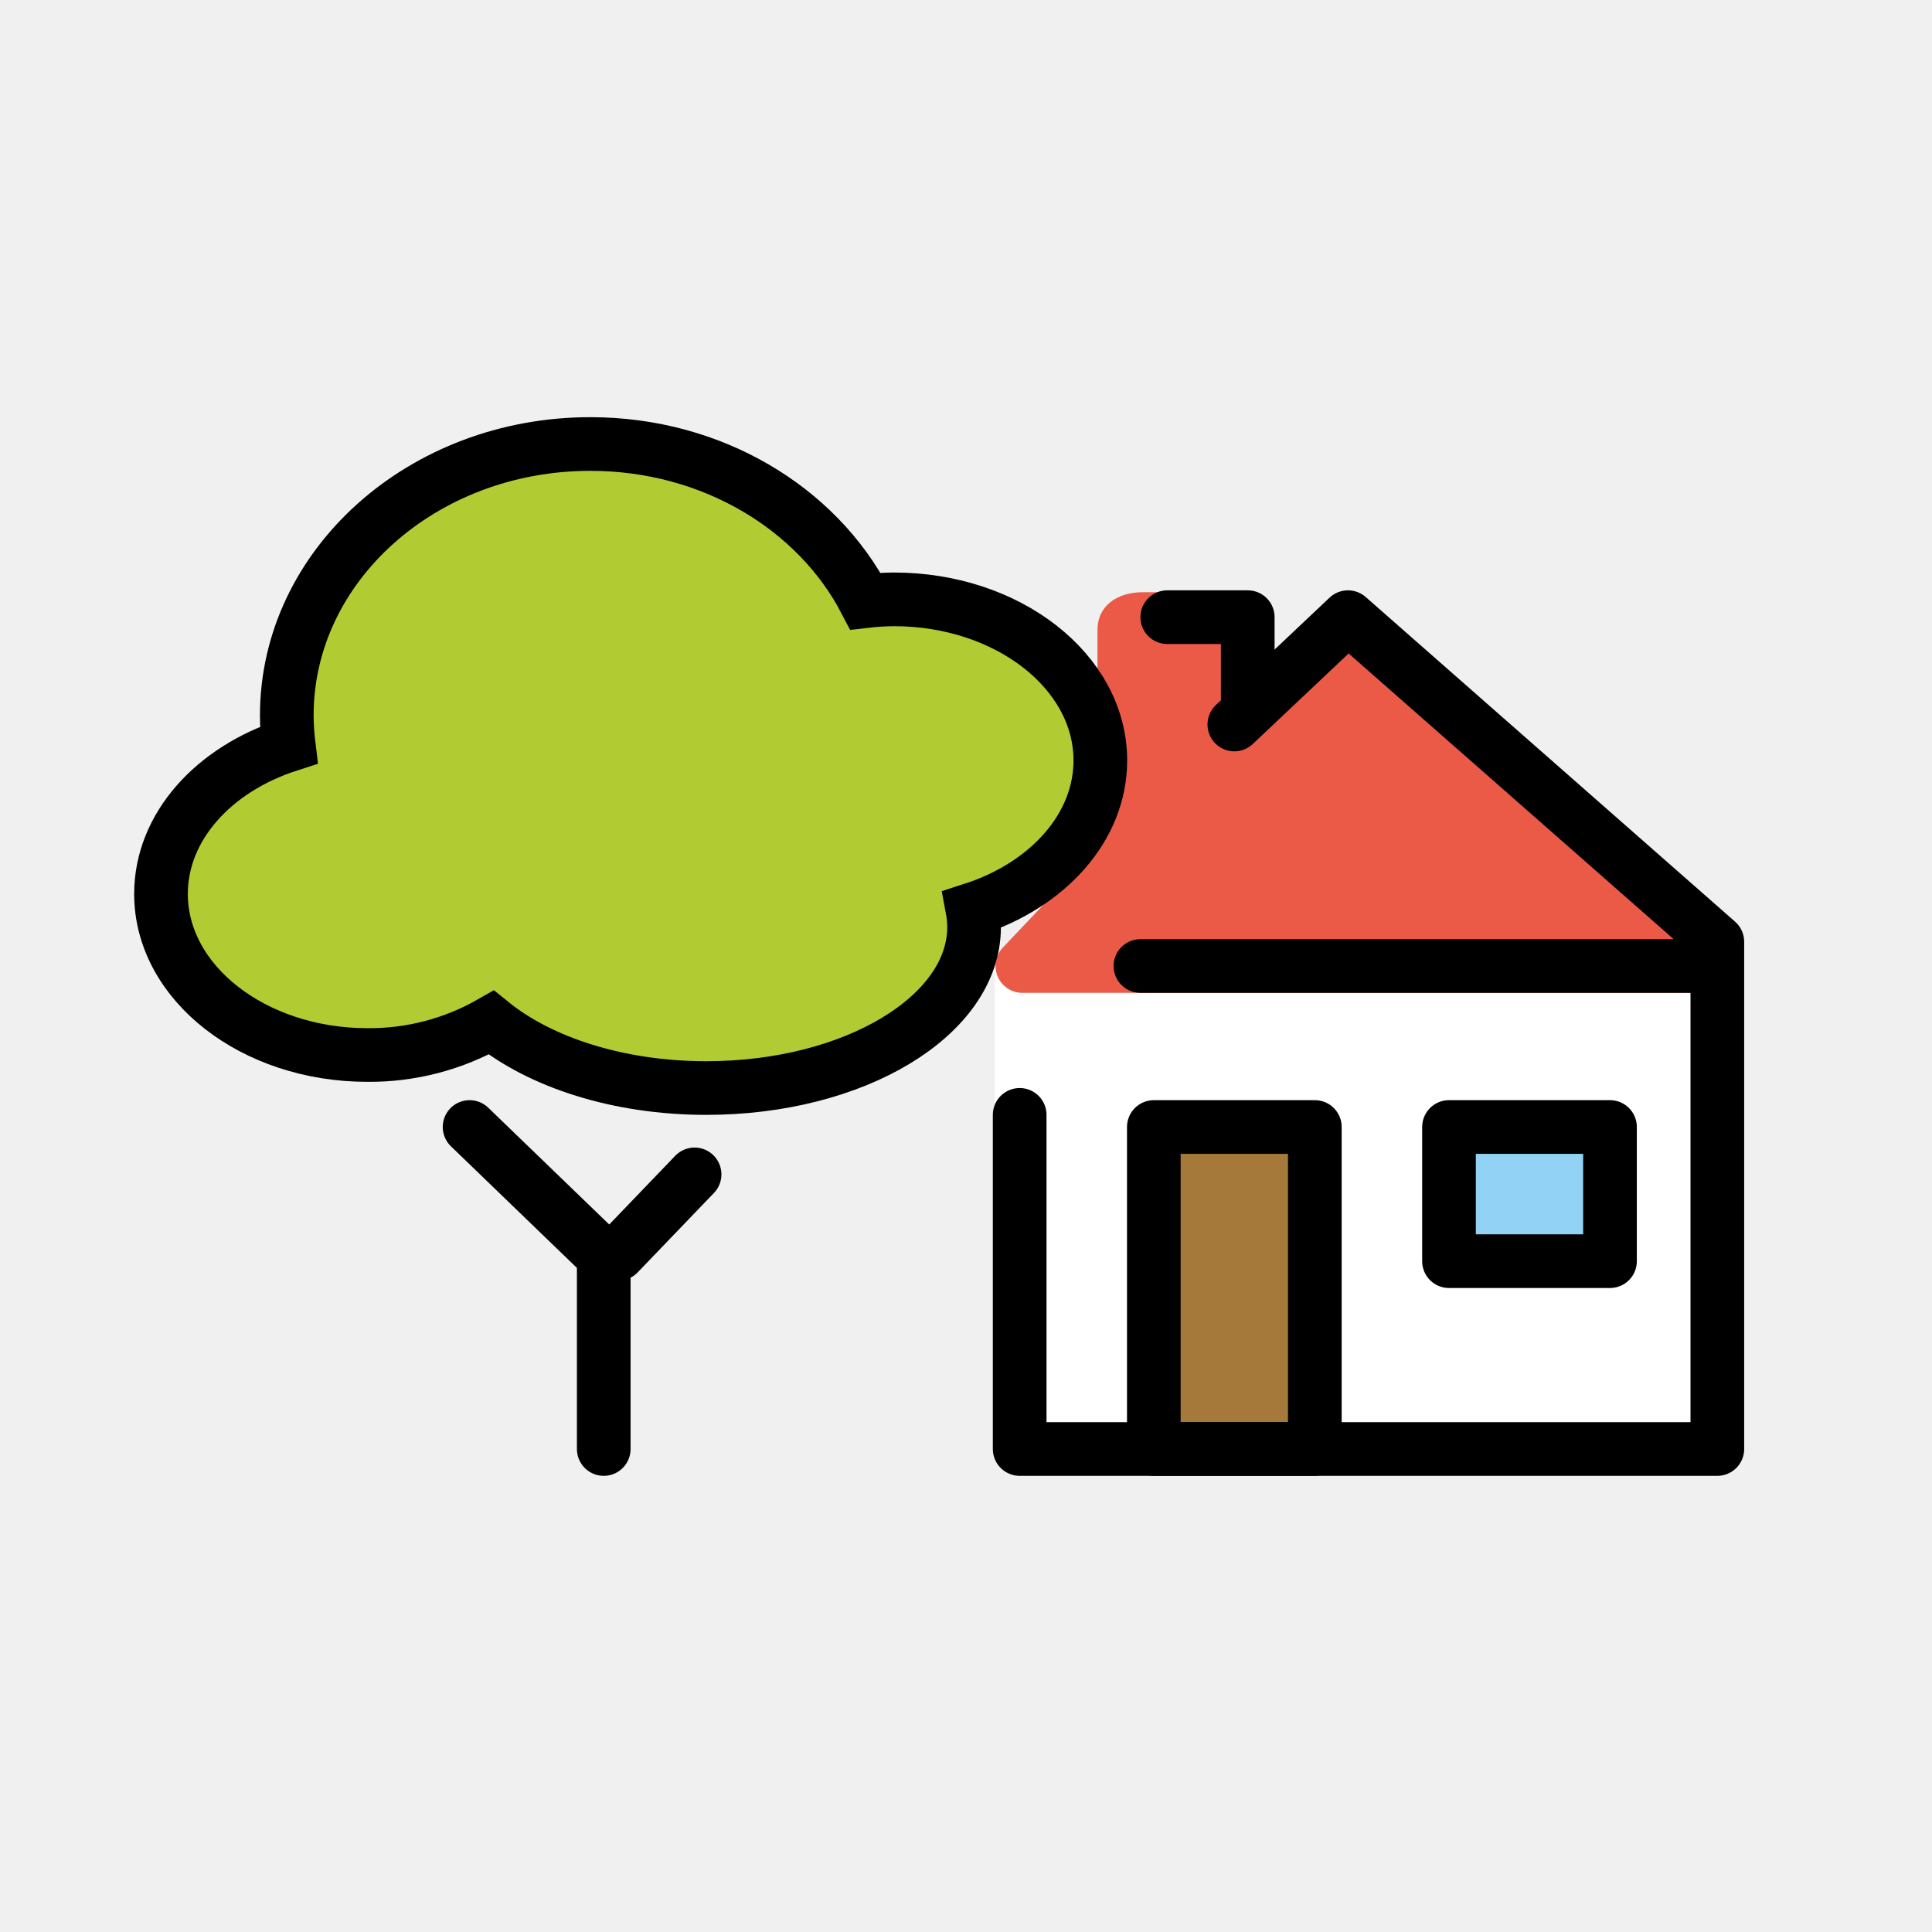
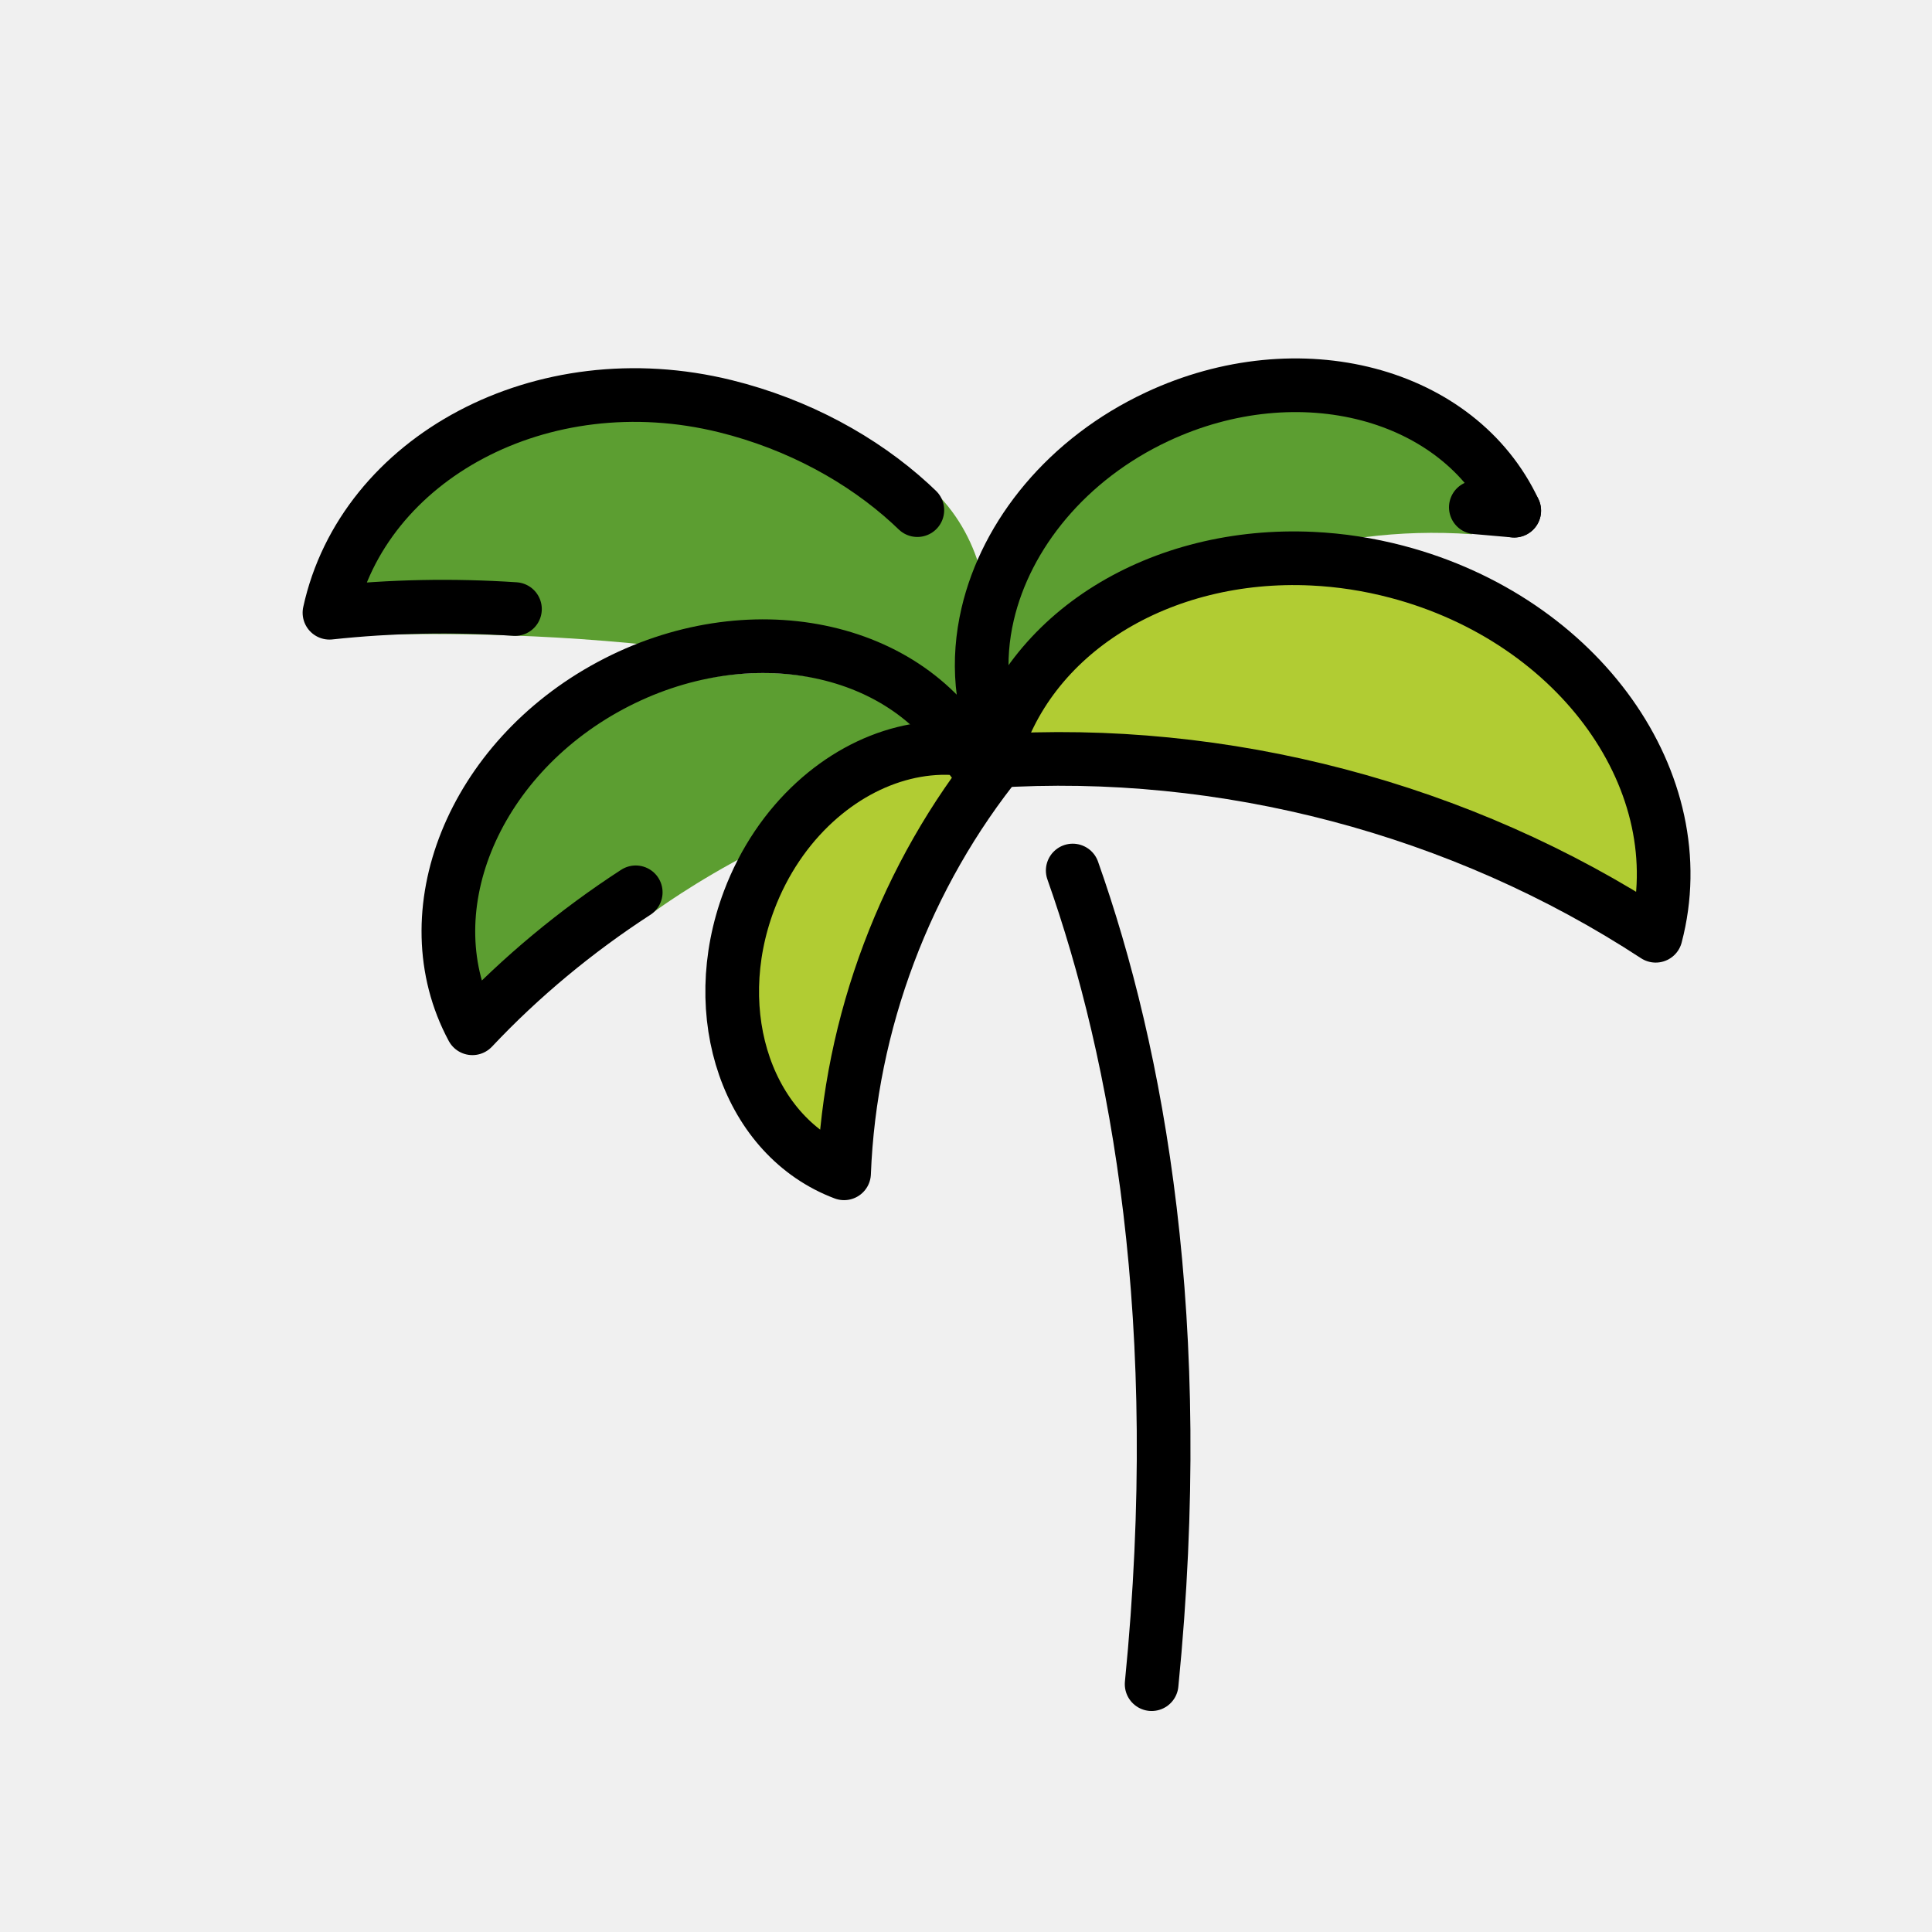
- <svg xmlns="http://www.w3.org/2000/svg" id="emoji" viewBox="0 0 72 72" version="1.1">
+ <svg xmlns="http://www.w3.org/2000/svg" id="emoji" viewBox="0 0 72 72">
  <g id="color">
-     <rect x="37.075" y="36.053" width="26.884" height="18.114" fill="#FFFFFF" />
-     <polygon fill="#EA5A47" stroke="#EA5A47" stroke-linecap="round" stroke-linejoin="round" stroke-miterlimit="10" stroke-width="2" points="50.235,23.2 38.1,36 63.5,36" />
-     <path fill="#EA5A47" d="M47.3,26l-6.4,6.059v-8.573c0-0.931,0.755-1.416,1.686-1.416h3.028 c0.931,0,1.686,0.485,1.686,1.416C47.3,23.486,47.3,26,47.3,26z" />
-     <rect x="43" y="42" width="6" height="12" fill="#A57939" />
-     <rect x="54" y="42" width="6" height="5" fill="#92D3F5" />
-     <path fill="#B1CC33" d="M41.006,28.339c0-3.312-3.445-6.003-7.694-6.003c-0.355,0.003-0.71,0.025-1.062,0.066 c-1.8-3.455-5.707-5.855-10.25-5.855c-6.248,0-11.312,4.529-11.312,10.114c0.001,0.369,0.025,0.738,0.07,1.104 C7.966,28.666,6,30.81,6,33.314c0,3.312,3.445,6.003,7.694,6.003c1.615,0.014,3.206-0.402,4.614-1.207 c1.818,1.477,4.726,2.438,8.015,2.438c5.511,0,9.978-2.688,9.978-6.003c-0.001-0.219-0.021-0.438-0.061-0.653 C39.036,32.99,41.006,30.845,41.006,28.339z" />
+     <path fill="#5c9e31" d="m36.221,29.316h0c-2.304-4.288-8.34-5.524-13.481-2.761s-6.74,8.181-4.435,12.469l1.194-1.279c1.812-1.923,2.626-2.303,4.848-3.745 0,0,6.094-4.534,11.874-4.683Z" />
+     <path fill="#b1cc33" d="m37.285,28.249c-2.339-.881-4.95-.161-6.923,1.647-1.034.947-1.892,2.192-2.446,3.661-1.61,4.274-.025,8.826,3.54,10.169h0c.214-5.592,2.301-11.133,5.829-15.476h0Z" />
+     <path fill="#5c9e31" d="m54.853,19.908l.147-1.47c-2.305-3.768-6.61-3.873-11.436-2.859-3.446,1.342-5.903,3.999-6.792,6.919-.514,1.689-.504,3.466.143,5.129,0,0,6.869-8.508,17.938-7.718Z" />
+     <path fill="#b1cc33" d="m61.703,34.872c1.499-5.694-2.819-11.767-9.645-13.564-1.058-.279-2.114-.438-3.149-.487-5.643-.27-10.659,2.731-11.926,7.543h0c8.631-.558,17.483,1.772,24.72,6.509h0Z" />
+     <path fill="#5c9e31" d="m12.279,23.744s12.538-.948,23.347,2.623l.781.443s2.241-6.849-3.302-9.732c-6.638-3.867-16.394-4.518-20.825,6.666Z" />
  </g>
-   <g id="hair" />
-   <g id="skin" />
-   <g id="skin-shadow" />
  <g id="line">
-     <polyline fill="none" stroke="#000000" stroke-linecap="round" stroke-linejoin="round" stroke-miterlimit="10" stroke-width="2" points="46,27 50.235,23 64,35.098 64,54 38,54 38,41.548" />
-     <rect x="43" y="42" width="6" height="12" fill="none" stroke="#000000" stroke-linecap="round" stroke-linejoin="round" stroke-miterlimit="10" stroke-width="2" />
-     <rect x="54" y="42" width="6" height="5" fill="none" stroke="#000000" stroke-linecap="round" stroke-linejoin="round" stroke-miterlimit="10" stroke-width="2" />
-     <polyline fill="none" stroke="#000000" stroke-linecap="round" stroke-linejoin="round" stroke-miterlimit="10" stroke-width="2" points="43.5,23 46.5,23 46.5,26" />
-     <path fill="none" stroke="#000000" stroke-miterlimit="10" stroke-width="2" d="M31.245,39.34" />
-     <polyline fill="none" stroke="#000000" stroke-linecap="round" stroke-linejoin="round" stroke-width="2" points="22.5,54 22.5,46.827 17.5,42" />
-     <line x1="23.041" x2="25.885" y1="46.727" y2="43.766" fill="none" stroke="#000000" stroke-linecap="round" stroke-linejoin="round" stroke-width="2" />
-     <path fill="none" stroke="#000000" stroke-linecap="round" stroke-miterlimit="10" stroke-width="2" d="M41.006,28.339 c0-3.312-3.445-6.003-7.694-6.003c-0.355,0.003-0.71,0.025-1.062,0.066c-1.8-3.455-5.707-5.855-10.25-5.855 c-6.248,0-11.312,4.529-11.312,10.114c0.001,0.369,0.025,0.738,0.07,1.104C7.966,28.666,6,30.81,6,33.314 c0,3.312,3.445,6.003,7.694,6.003c1.615,0.014,3.206-0.402,4.614-1.207c1.818,1.477,4.726,2.438,8.015,2.438 c5.511,0,9.978-2.688,9.978-6.003c-0.001-0.219-0.021-0.438-0.061-0.653 C39.036,32.99,41.006,30.845,41.006,28.339z" />
-     <line x1="63.5" x2="42.5" y1="36" y2="36" fill="none" stroke="#000000" stroke-linecap="round" stroke-linejoin="round" stroke-miterlimit="10" stroke-width="2" />
+     <path fill="none" stroke="#000" stroke-linecap="round" stroke-linejoin="round" stroke-width="2" d="m39.977,32.442c2.427,6.866,4.277,16.83,2.941,30.322" />
+     <path fill="none" stroke="#000" stroke-linecap="round" stroke-linejoin="round" stroke-width="2" d="m36.221,28.316h0c-2.304-4.288-8.34-5.524-13.481-2.761s-7.44,8.479-5.135,12.766h0c1.812-1.923,3.864-3.624,6.087-5.067" />
+     <path fill="none" stroke="#000" stroke-linecap="round" stroke-linejoin="round" stroke-width="2" d="m56.431,19.031h0c-2.065-4.408-8.023-5.975-13.308-3.5-3.349,1.568-5.623,4.383-6.316,7.356-.401,1.72-.272,3.492.485,5.108" />
+     <path fill="none" stroke="#000" stroke-linecap="round" stroke-linejoin="round" stroke-width="2" d="m37.285,28.249c-2.339-.881-4.95-.161-6.923,1.647-1.034.947-1.892,2.192-2.446,3.661-1.61,4.274-.025,8.826,3.54,10.169h0c.214-5.592,2.301-11.133,5.829-15.476h0Z" />
+     <path fill="none" stroke="#000" stroke-linecap="round" stroke-linejoin="round" stroke-width="2" d="m61.703,34.872c1.499-5.694-2.819-11.767-9.645-13.564-1.058-.279-2.114-.438-3.149-.487-5.643-.27-10.659,2.731-11.926,7.543h0c8.631-.558,17.483,1.772,24.72,6.509h0Z" />
+     <path fill="none" stroke="#000" stroke-linecap="round" stroke-linejoin="round" stroke-width="2" d="m34.187,19.011c-.088-.085-.178-.169-.269-.253-1.776-1.624-4.161-2.946-6.882-3.619-6.853-1.693-13.504,1.943-14.758,7.696h0c2.292-.247,4.607-.29,6.913-.137" />
+     <line x1="56.431" x2="55" y1="19.031" y2="18.906" fill="none" stroke="#000" stroke-linecap="round" stroke-linejoin="round" stroke-width="2" />
  </g>
</svg>
